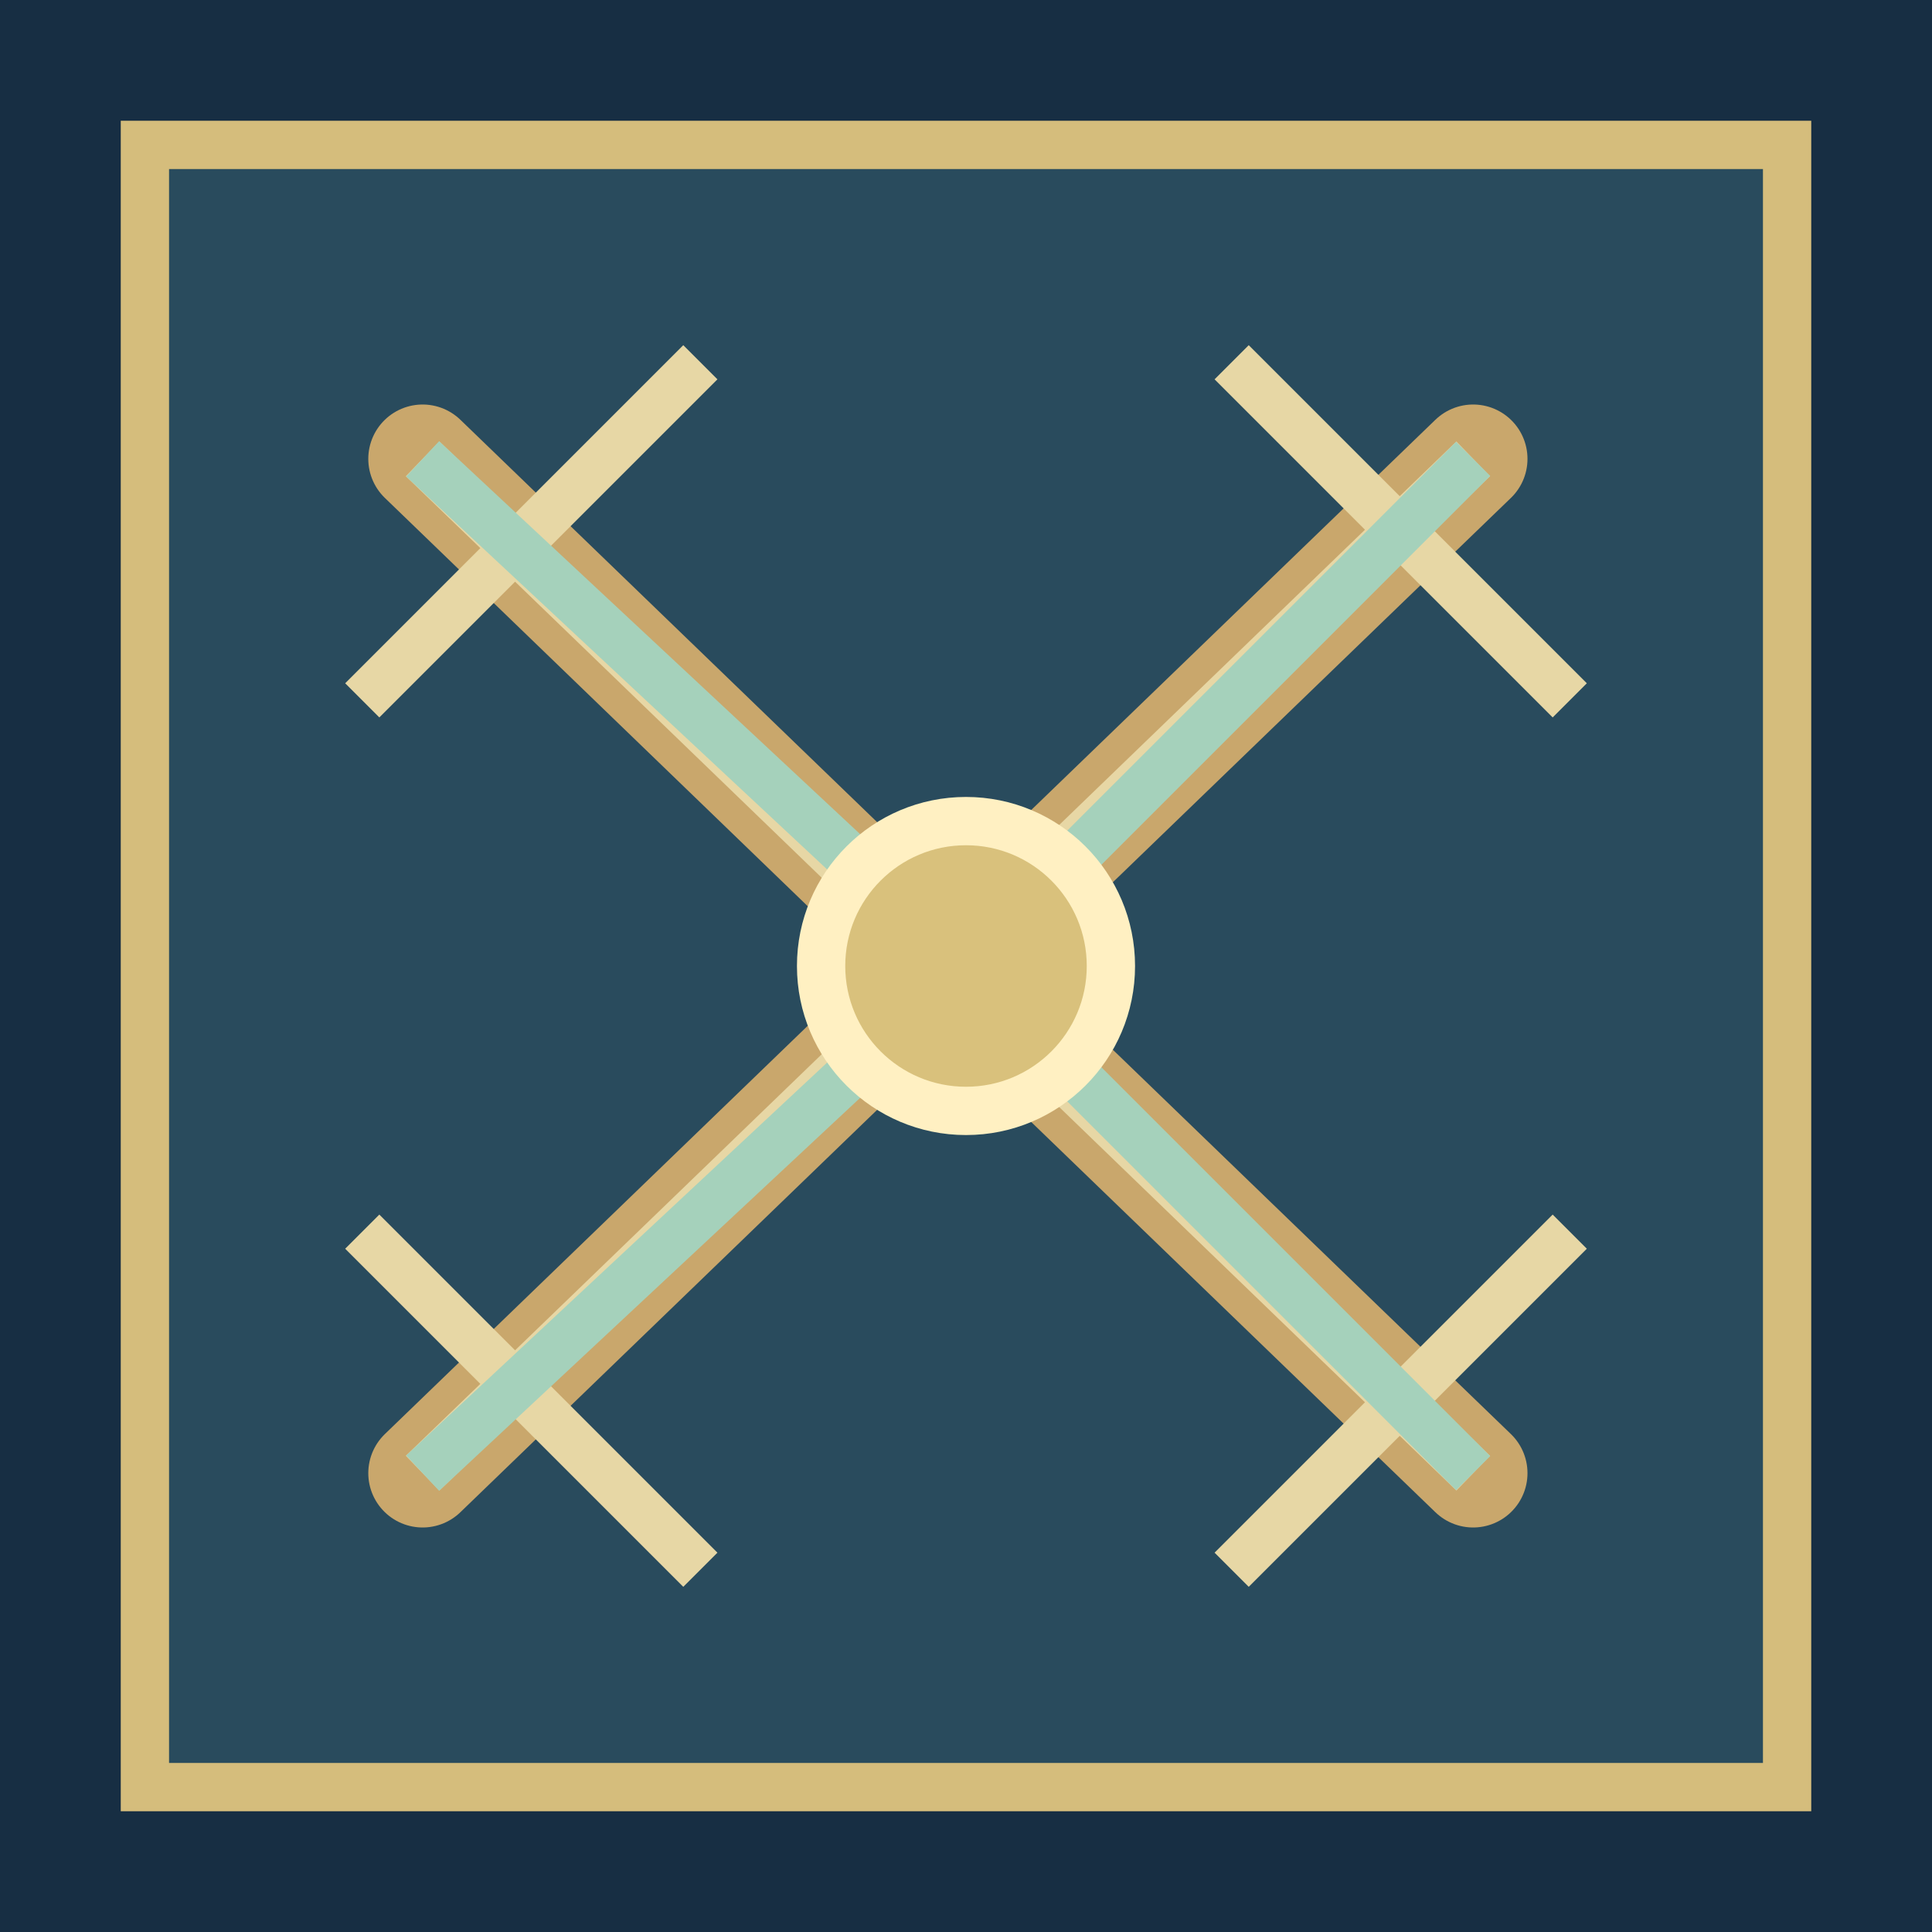
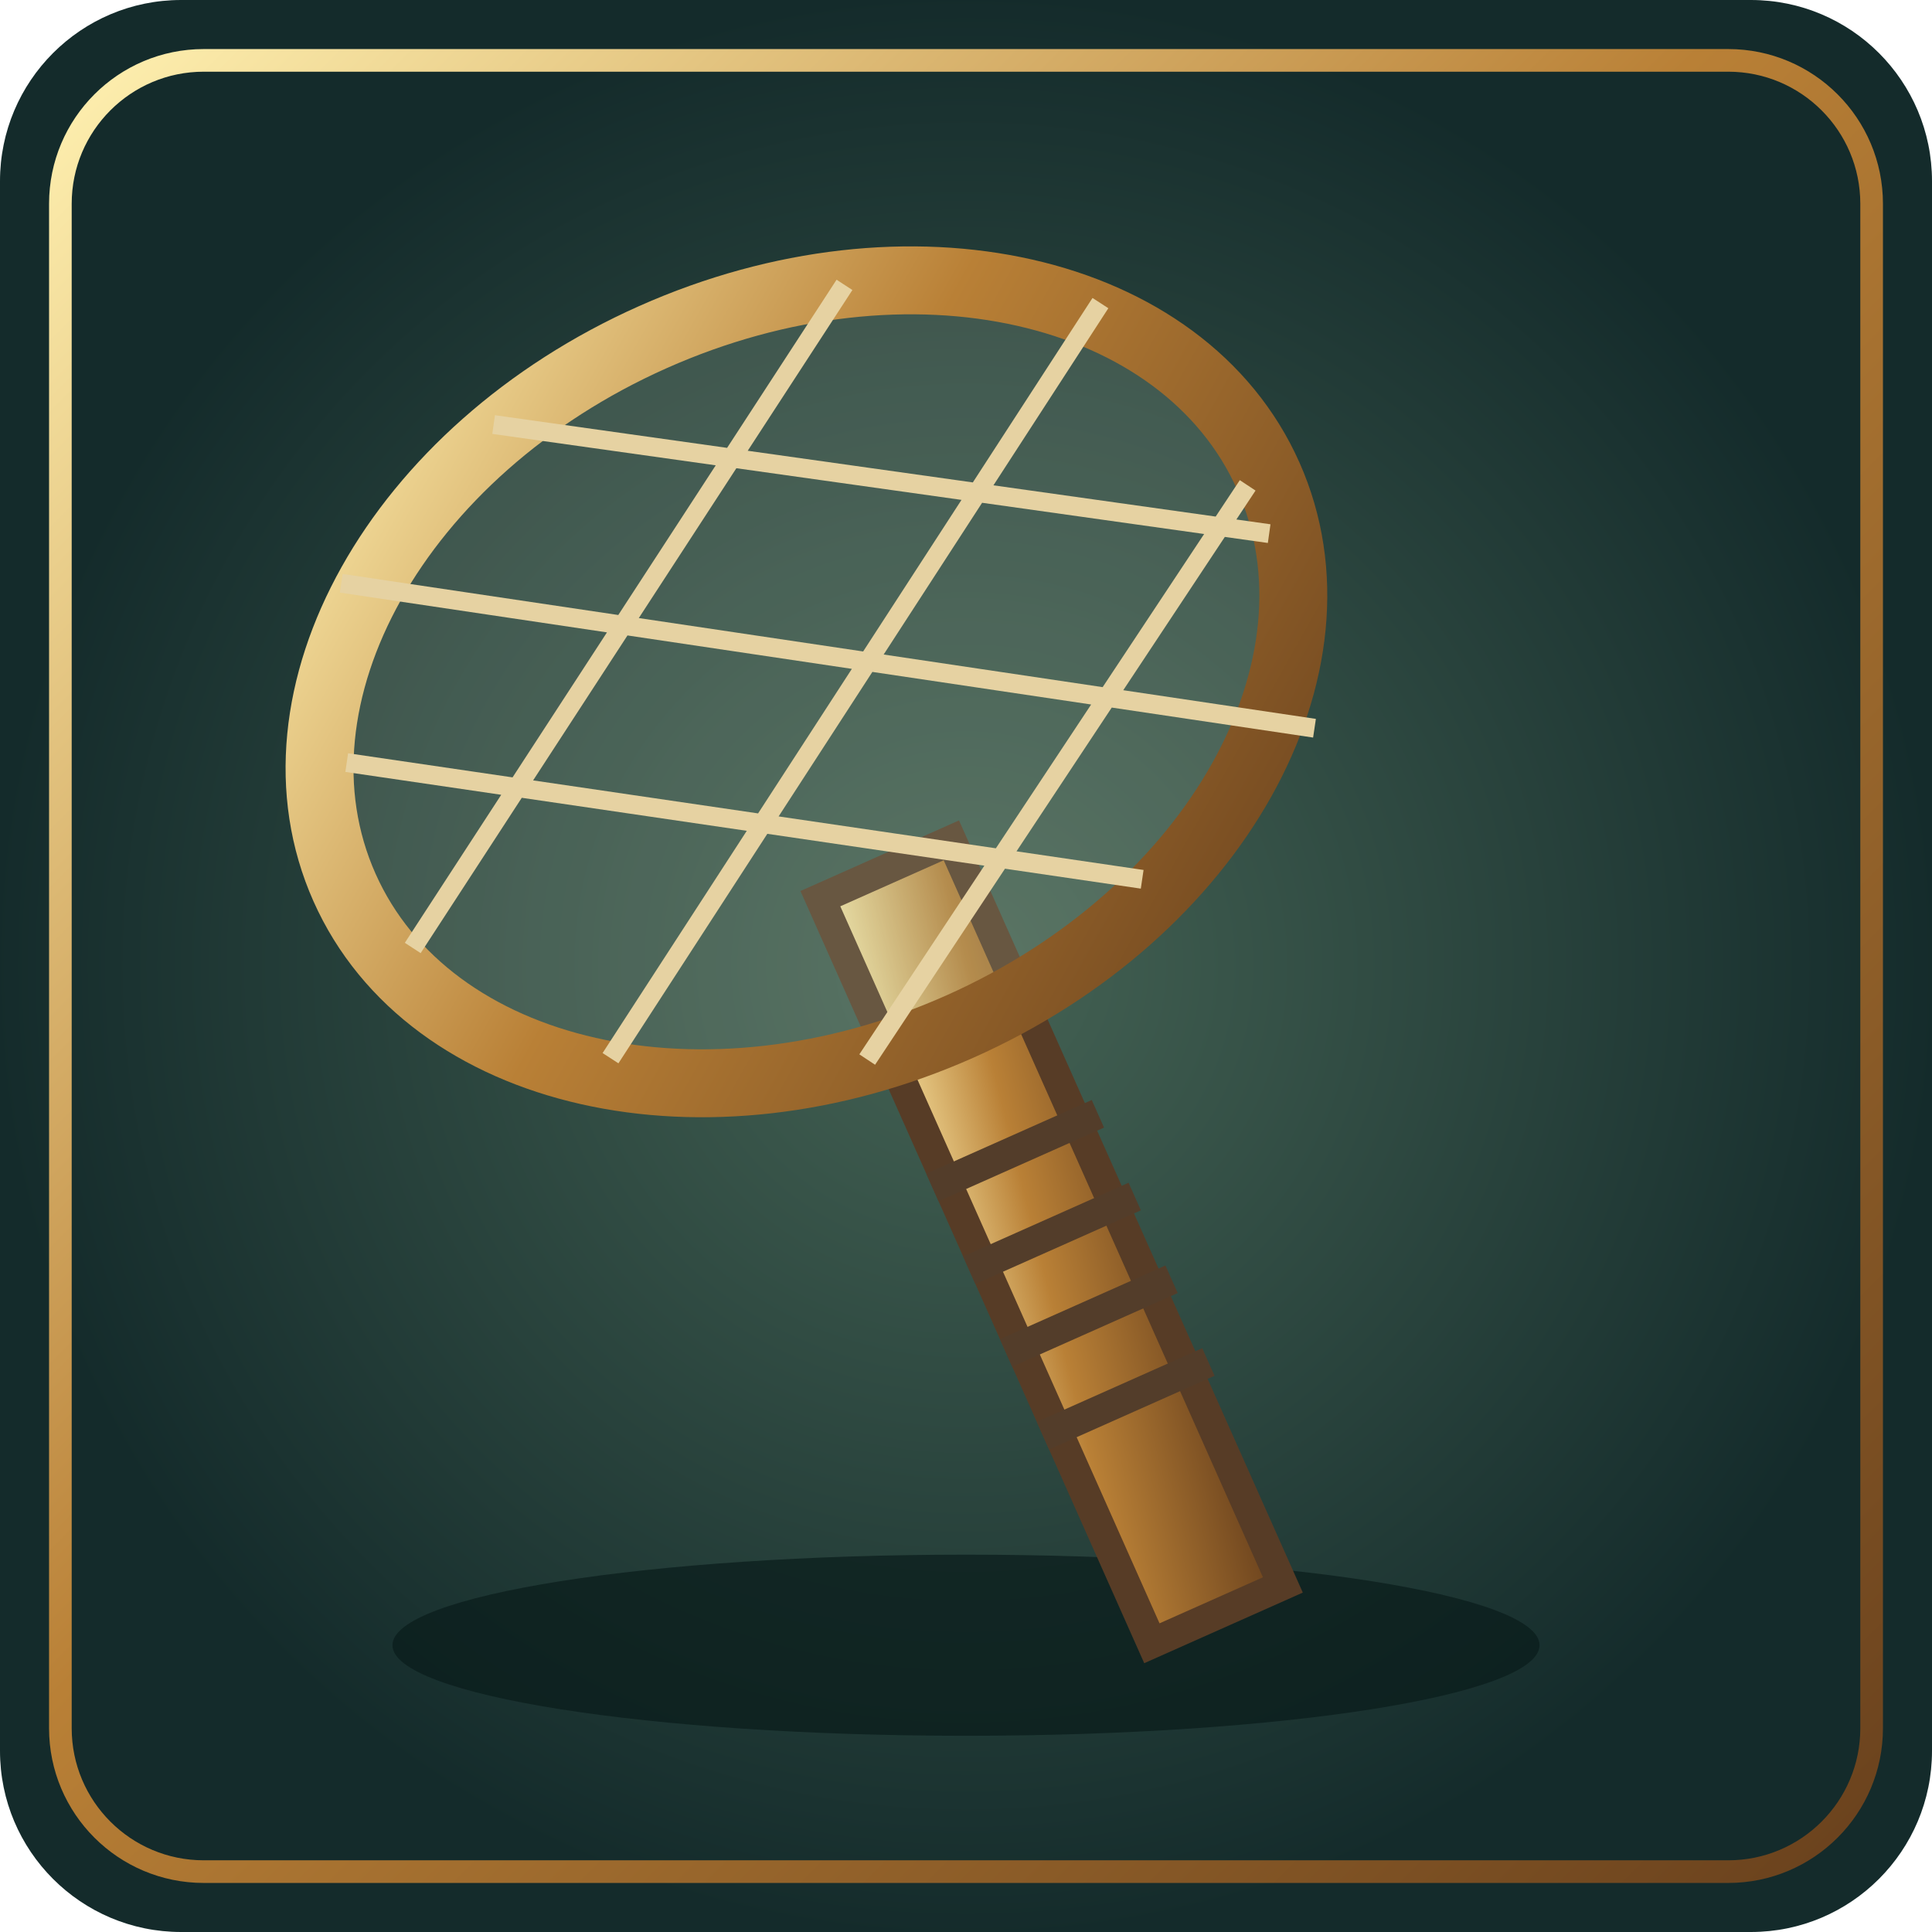
- <svg xmlns="http://www.w3.org/2000/svg" viewBox="0 0 160 160">
-   <path fill="#172e43" d="M0 0h160v160H0z" />
-   <path fill="#294b5d" d="M12 12h136v136H12z" stroke="#d5bd7c" stroke-width="4" />
-   <path d="M35 38 122 122M122 38 35 122" stroke="#c9a76c" stroke-width="9" stroke-linecap="round" />
-   <path d="M35 38 122 122M122 38 35 122M58 30 30 58m72-28 28 28M30 102l28 28m72-28-28 28" stroke="#e7d7a5" stroke-width="4" />
-   <path d="M35 38 80 80 122 38M35 122 80 80l42 42" fill="none" stroke="#a5d1bb" stroke-width="4" />
-   <circle cx="80" cy="80" r="12" fill="#d9c17c" stroke="#fff0c2" stroke-width="4" />
+ <svg xmlns="http://www.w3.org/2000/svg" viewBox="0 0 256 256">
+   <defs>
+     <radialGradient id="bg">
+       <stop stop-color="#456354" />
+       <stop offset="1" stop-color="#142b2b" />
+     </radialGradient>
+     <linearGradient id="gold" x2="1" y2="1">
+       <stop stop-color="#fff1b1" />
+       <stop offset=".45" stop-color="#b98036" />
+       <stop offset="1" stop-color="#69411d" />
+     </linearGradient>
+     <linearGradient id="glass" x2="1" y2="1">
+       <stop stop-color="#e4ffff" stop-opacity=".85" />
+       <stop offset=".5" stop-color="#c7b18b" />
+       <stop offset="1" stop-color="#153c37" />
+     </linearGradient>
+   </defs>
+   <rect width="256" height="256" rx="24" fill="url(#bg)" />
+   <rect x="8" y="8" width="240" height="240" rx="19" fill="none" stroke="url(#gold)" stroke-width="3" />
+   <ellipse cx="128" cy="218" rx="76" ry="12" fill="#091b1a" opacity=".7" />
+   <g transform="rotate(-24 128 128)">
+     <path d="M114 112h19v108h-19z" fill="url(#gold)" stroke="#573c26" stroke-width="4" />
+     <ellipse cx="124" cy="85" rx="67" ry="50" fill="#a4b7a0" fill-opacity=".22" stroke="url(#gold)" stroke-width="9" />
+     <g stroke="#e6d2a2" stroke-width="2.5" fill="none">
+       <path d="M64 70l90 57M73 48l110 70M100 37l88 55M62 96l88-57M80 120l100-65M111 134l77-49" />
+     </g>
+     <path d="M112 153h24m-24 12h24m-24 12h24m-24 12h24" stroke="#533d2a" stroke-width="4" />
+   </g>
</svg>
